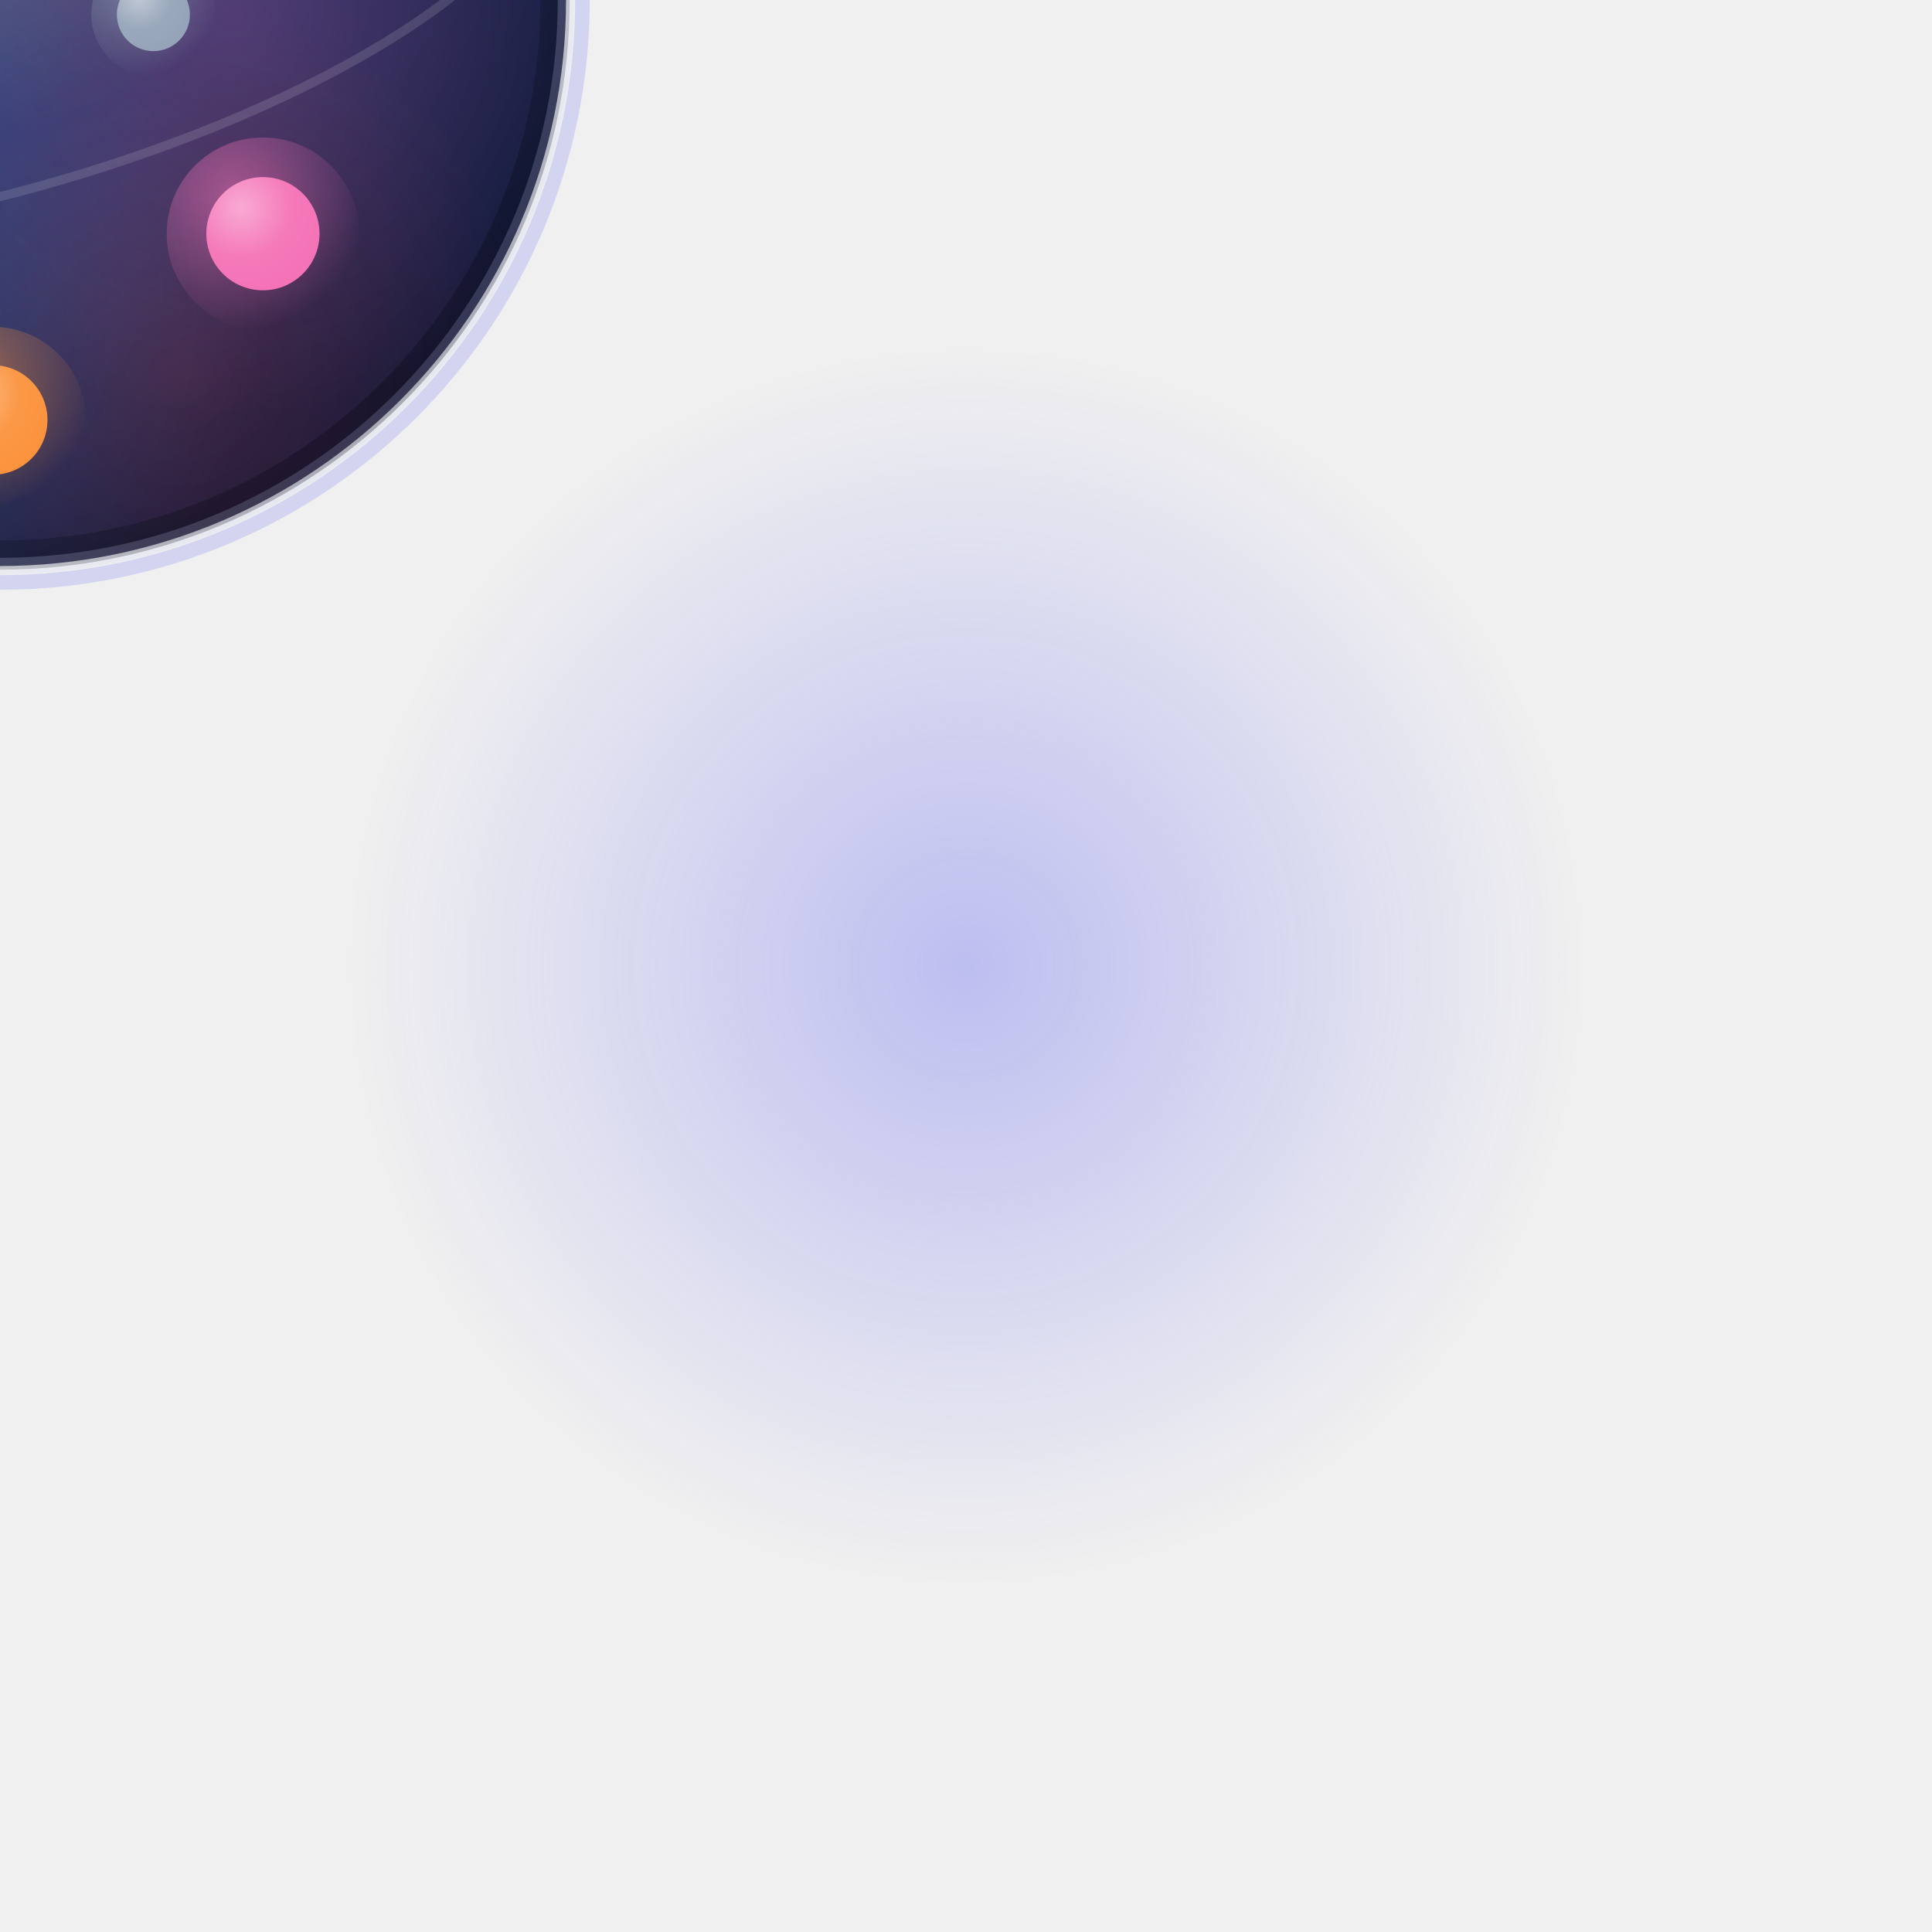
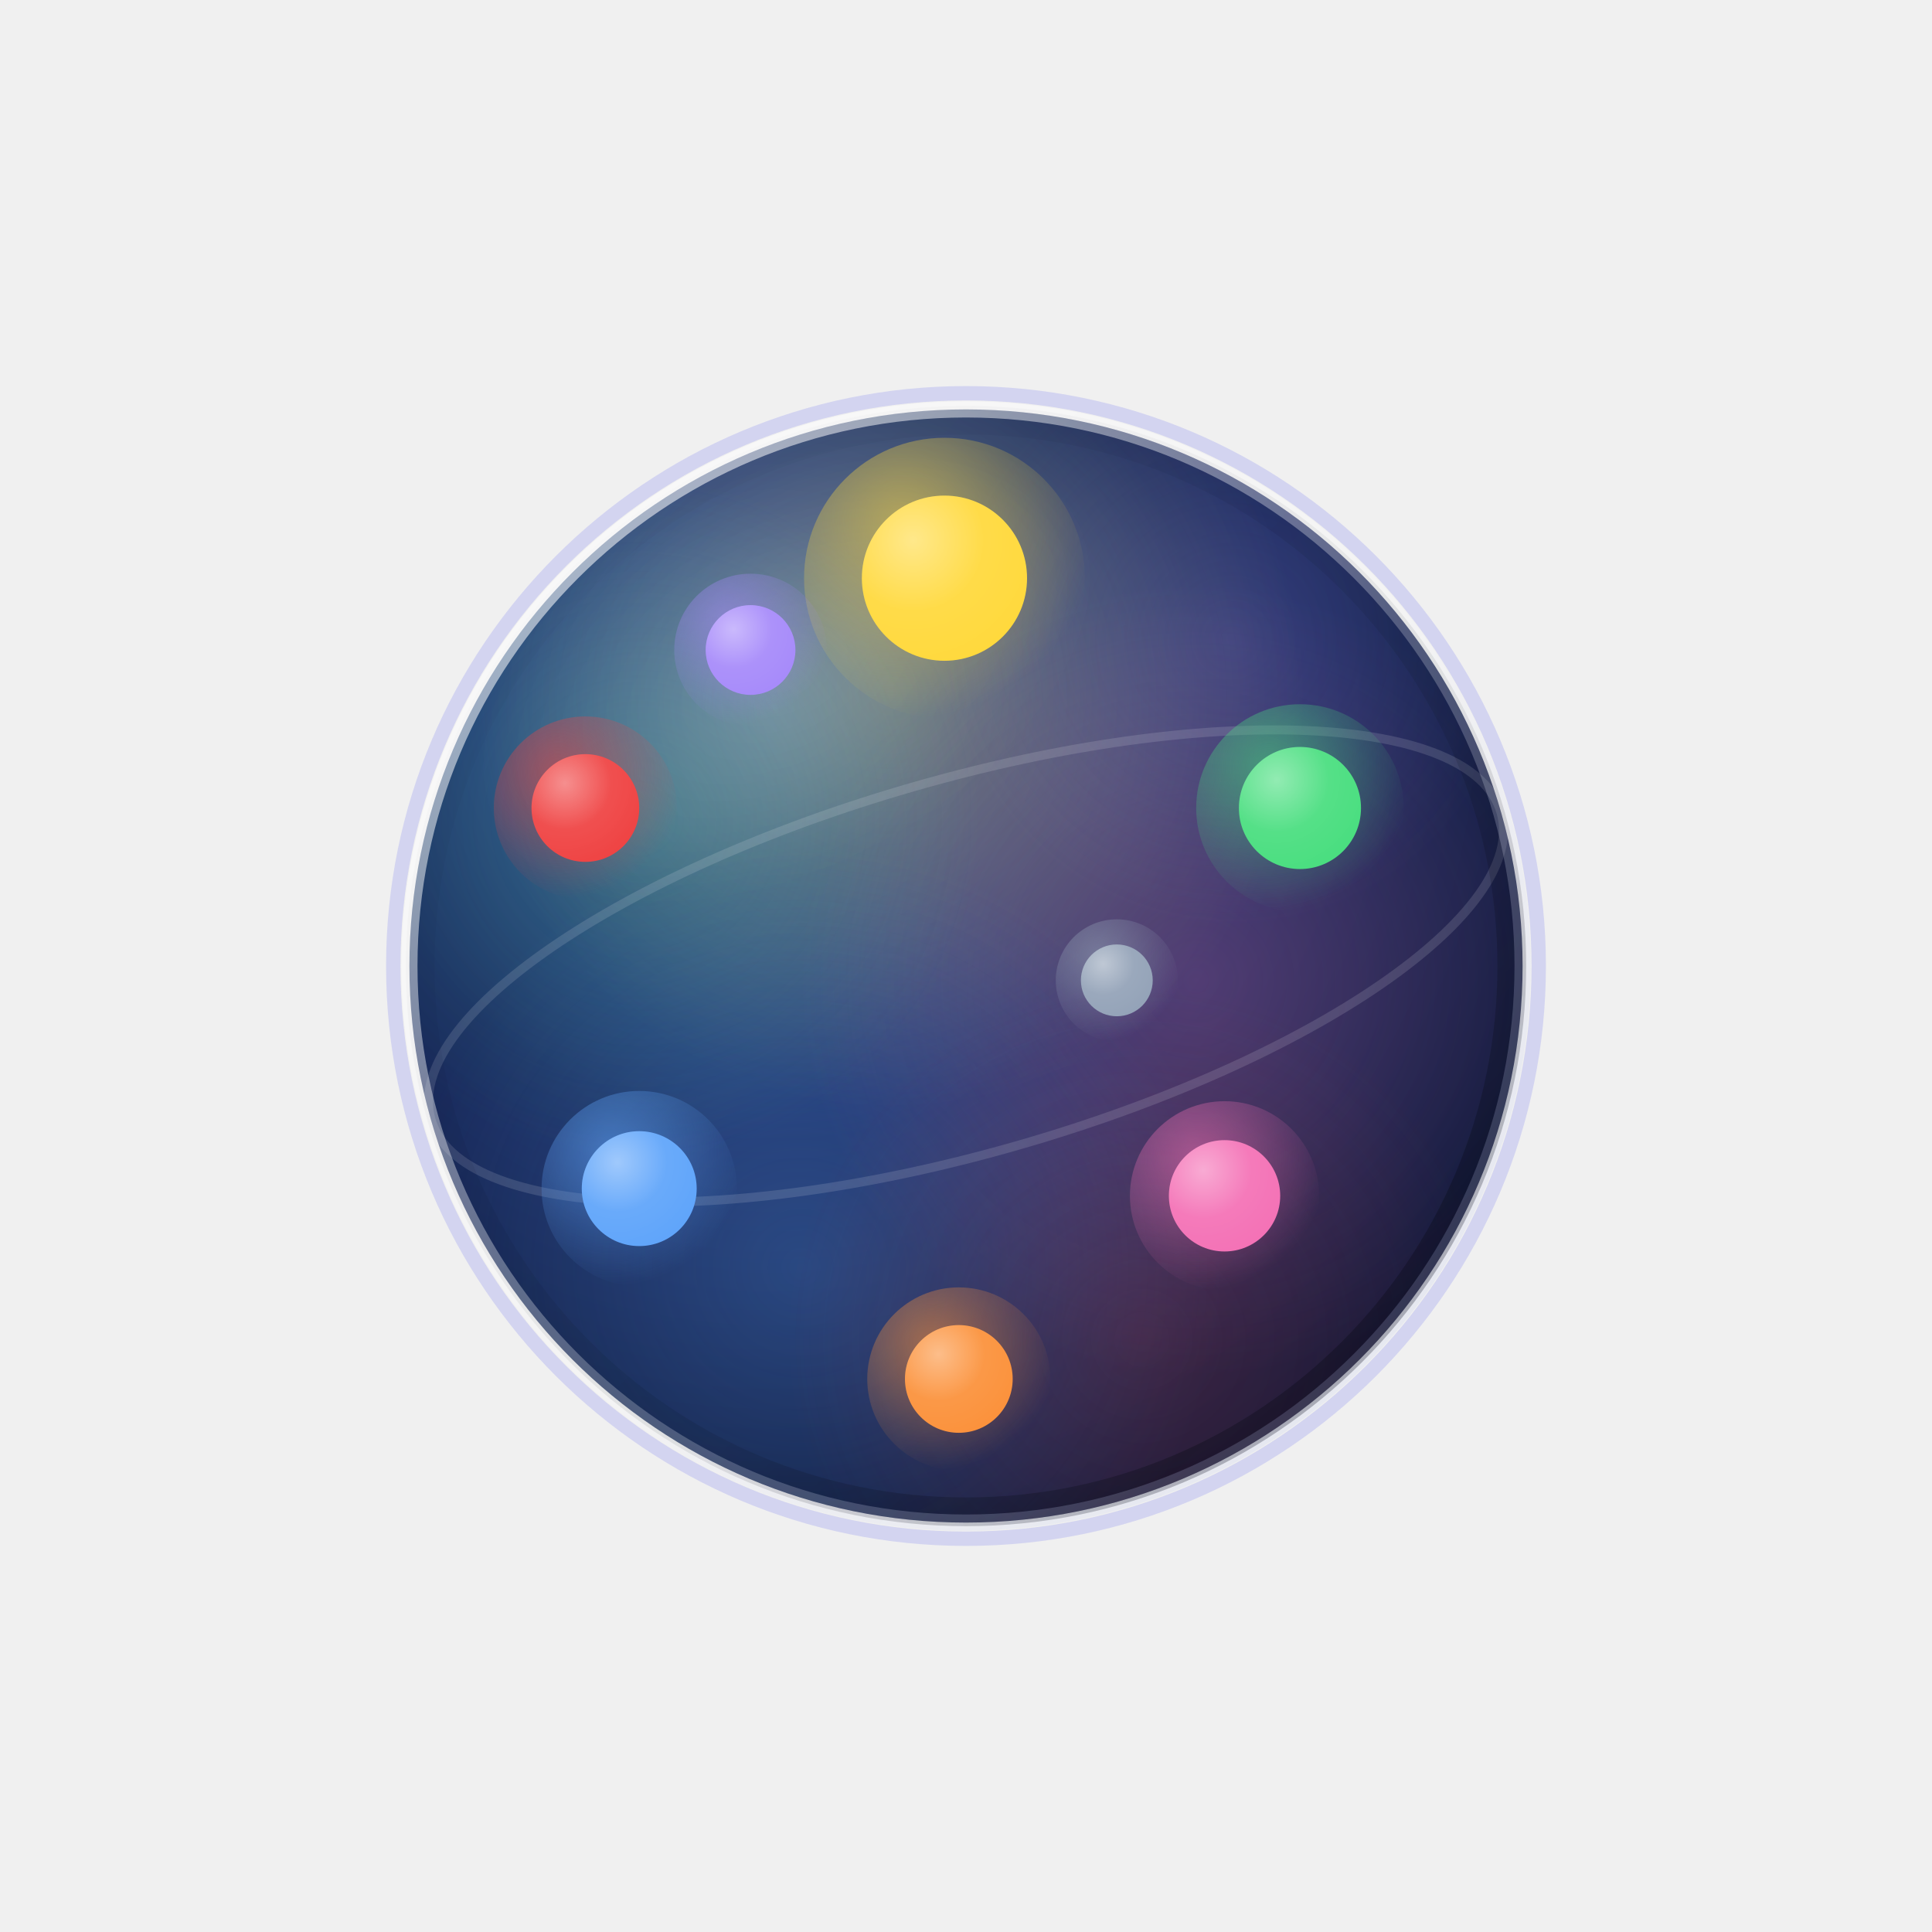
<svg xmlns="http://www.w3.org/2000/svg" width="1024" height="1024" viewBox="0 0 1024 1024">
  <defs>
    <radialGradient id="halo" cx="50%" cy="50%" r="50%">
      <stop offset="0%" stop-color="#6366F1" stop-opacity="0.36" />
      <stop offset="100%" stop-color="#6366F1" stop-opacity="0" />
    </radialGradient>
    <radialGradient id="sph" cx="33%" cy="27%" r="86%">
      <stop offset="0%" stop-color="#3E63B4" />
      <stop offset="45%" stop-color="#1B2E63" />
      <stop offset="100%" stop-color="#0B1330" />
    </radialGradient>
    <linearGradient id="rim" x1="250" y1="240" x2="790" y2="800" gradientUnits="userSpaceOnUse">
      <stop offset="0%" stop-color="#FFFFFF" stop-opacity="0.62" />
      <stop offset="52%" stop-color="#FFFFFF" stop-opacity="0.24" />
      <stop offset="100%" stop-color="#A9B6F0" stop-opacity="0.18" />
    </linearGradient>
    <linearGradient id="rimshade" x1="250" y1="240" x2="790" y2="800" gradientUnits="userSpaceOnUse">
      <stop offset="0%" stop-color="#05070F" stop-opacity="0" />
      <stop offset="60%" stop-color="#05070F" stop-opacity="0.10" />
      <stop offset="100%" stop-color="#05070F" stop-opacity="0.42" />
    </linearGradient>
    <radialGradient id="dotlight" cx="31%" cy="27%" r="78%">
      <stop offset="0%" stop-color="#FFFFFF" stop-opacity="0.40" />
      <stop offset="55%" stop-color="#FFFFFF" stop-opacity="0.06" />
      <stop offset="100%" stop-color="#FFFFFF" stop-opacity="0" />
    </radialGradient>
    <radialGradient id="spechilite">
      <stop offset="0%" stop-color="#FFFFFF" stop-opacity="0.11" />
      <stop offset="100%" stop-color="#FFFFFF" stop-opacity="0" />
    </radialGradient>
    <linearGradient id="wm" x1="0" y1="0" x2="0" y2="1">
      <stop offset="0%" stop-color="#FFFFFF" />
      <stop offset="100%" stop-color="#AEB9FF" />
    </linearGradient>
    <radialGradient id="neb0">
      <stop offset="0%" stop-color="#FFD93D" stop-opacity="0.9" />
      <stop offset="100%" stop-color="#FFD93D" stop-opacity="0" />
    </radialGradient>
    <radialGradient id="neb1">
      <stop offset="0%" stop-color="#F472B6" stop-opacity="0.9" />
      <stop offset="100%" stop-color="#F472B6" stop-opacity="0" />
    </radialGradient>
    <radialGradient id="neb2">
      <stop offset="0%" stop-color="#60A5FA" stop-opacity="0.9" />
      <stop offset="100%" stop-color="#60A5FA" stop-opacity="0" />
    </radialGradient>
    <radialGradient id="neb3">
      <stop offset="0%" stop-color="#4ADE80" stop-opacity="0.9" />
      <stop offset="100%" stop-color="#4ADE80" stop-opacity="0" />
    </radialGradient>
    <radialGradient id="neb4">
      <stop offset="0%" stop-color="#EF4444" stop-opacity="0.9" />
      <stop offset="100%" stop-color="#EF4444" stop-opacity="0" />
    </radialGradient>
    <radialGradient id="neb5">
      <stop offset="0%" stop-color="#A78BFA" stop-opacity="0.9" />
      <stop offset="100%" stop-color="#A78BFA" stop-opacity="0" />
    </radialGradient>
    <radialGradient id="glow0" cx="35%" cy="30%" r="70%">
      <stop offset="0%" stop-color="#FFD93D" stop-opacity="0.55" />
      <stop offset="100%" stop-color="#FFD93D" stop-opacity="0" />
    </radialGradient>
    <radialGradient id="glow1" cx="35%" cy="30%" r="70%">
      <stop offset="0%" stop-color="#4ADE80" stop-opacity="0.55" />
      <stop offset="100%" stop-color="#4ADE80" stop-opacity="0" />
    </radialGradient>
    <radialGradient id="glow2" cx="35%" cy="30%" r="70%">
      <stop offset="0%" stop-color="#60A5FA" stop-opacity="0.55" />
      <stop offset="100%" stop-color="#60A5FA" stop-opacity="0" />
    </radialGradient>
    <radialGradient id="glow3" cx="35%" cy="30%" r="70%">
      <stop offset="0%" stop-color="#F472B6" stop-opacity="0.55" />
      <stop offset="100%" stop-color="#F472B6" stop-opacity="0" />
    </radialGradient>
    <radialGradient id="glow4" cx="35%" cy="30%" r="70%">
      <stop offset="0%" stop-color="#FB923C" stop-opacity="0.55" />
      <stop offset="100%" stop-color="#FB923C" stop-opacity="0" />
    </radialGradient>
    <radialGradient id="glow5" cx="35%" cy="30%" r="70%">
      <stop offset="0%" stop-color="#EF4444" stop-opacity="0.55" />
      <stop offset="100%" stop-color="#EF4444" stop-opacity="0" />
    </radialGradient>
    <radialGradient id="glow6" cx="35%" cy="30%" r="70%">
      <stop offset="0%" stop-color="#A78BFA" stop-opacity="0.55" />
      <stop offset="100%" stop-color="#A78BFA" stop-opacity="0" />
    </radialGradient>
    <radialGradient id="glow7" cx="35%" cy="30%" r="70%">
      <stop offset="0%" stop-color="#94A3B8" stop-opacity="0.55" />
      <stop offset="100%" stop-color="#94A3B8" stop-opacity="0" />
    </radialGradient>
    <clipPath id="clip">
      <circle cx="512" cy="512" r="310" />
    </clipPath>
  </defs>
-   <circle cx="512" cy="512" r="330" fill="url(#halo)" />
-   <g transform="translate(0.0,0.0) scale(0.967742) translate(-512,-512)">
+   <circle cx="512" cy="512" r="300" fill="url(#halo)" />
+   <g transform="translate(512,512) scale(0.951613) translate(-512,-512)">
    <g clip-path="url(#clip)">
      <circle cx="512" cy="512" r="310" fill="url(#sph)" />
      <circle cx="470" cy="360" r="230" fill="url(#neb0)" opacity="0.333" />
      <circle cx="640" cy="520" r="220" fill="url(#neb1)" opacity="0.289" />
      <circle cx="420" cy="680" r="235" fill="url(#neb2)" opacity="0.289" />
      <circle cx="330" cy="430" r="190" fill="url(#neb3)" opacity="0.244" />
      <circle cx="610" cy="720" r="200" fill="url(#neb4)" opacity="0.222" />
      <circle cx="660" cy="330" r="160" fill="url(#neb5)" opacity="0.222" />
      <ellipse cx="512" cy="512" rx="310" ry="104" fill="none" stroke="#FFFFFF" stroke-opacity="0.13" stroke-width="5" transform="rotate(-16 512 512)" />
      <ellipse cx="412" cy="348" rx="186" ry="110" fill="url(#spechilite)" transform="rotate(-28 412 348)" />
      <circle cx="500" cy="296" r="78.2" fill="url(#glow0)" />
      <circle cx="500" cy="296" r="46" fill="#FFD93D" />
      <circle cx="500" cy="296" r="46" fill="url(#dotlight)" />
      <circle cx="698" cy="424" r="57.8" fill="url(#glow1)" />
      <circle cx="698" cy="424" r="34" fill="#4ADE80" />
      <circle cx="698" cy="424" r="34" fill="url(#dotlight)" />
      <circle cx="330" cy="636" r="54.4" fill="url(#glow2)" />
      <circle cx="330" cy="636" r="32" fill="#60A5FA" />
      <circle cx="330" cy="636" r="32" fill="url(#dotlight)" />
      <circle cx="656" cy="640" r="52.7" fill="url(#glow3)" />
      <circle cx="656" cy="640" r="31" fill="#F472B6" />
      <circle cx="656" cy="640" r="31" fill="url(#dotlight)" />
      <circle cx="508" cy="742" r="51.0" fill="url(#glow4)" />
      <circle cx="508" cy="742" r="30" fill="#FB923C" />
      <circle cx="508" cy="742" r="30" fill="url(#dotlight)" />
      <circle cx="300" cy="424" r="51.0" fill="url(#glow5)" />
      <circle cx="300" cy="424" r="30" fill="#EF4444" />
      <circle cx="300" cy="424" r="30" fill="url(#dotlight)" />
      <circle cx="392" cy="336" r="42.5" fill="url(#glow6)" />
      <circle cx="392" cy="336" r="25" fill="#A78BFA" />
      <circle cx="392" cy="336" r="25" fill="url(#dotlight)" />
      <circle cx="596" cy="520" r="34.0" fill="url(#glow7)" />
      <circle cx="596" cy="520" r="20" fill="#94A3B8" />
      <circle cx="596" cy="520" r="20" fill="url(#dotlight)" />
    </g>
    <circle cx="512" cy="512" r="304" fill="none" stroke="url(#rimshade)" stroke-width="16" />
    <circle cx="512" cy="512" r="310" fill="none" stroke="url(#rim)" stroke-width="9" />
    <circle cx="512" cy="512" r="319" fill="none" stroke="#6366F1" stroke-opacity="0.20" stroke-width="8" />
  </g>
</svg>
